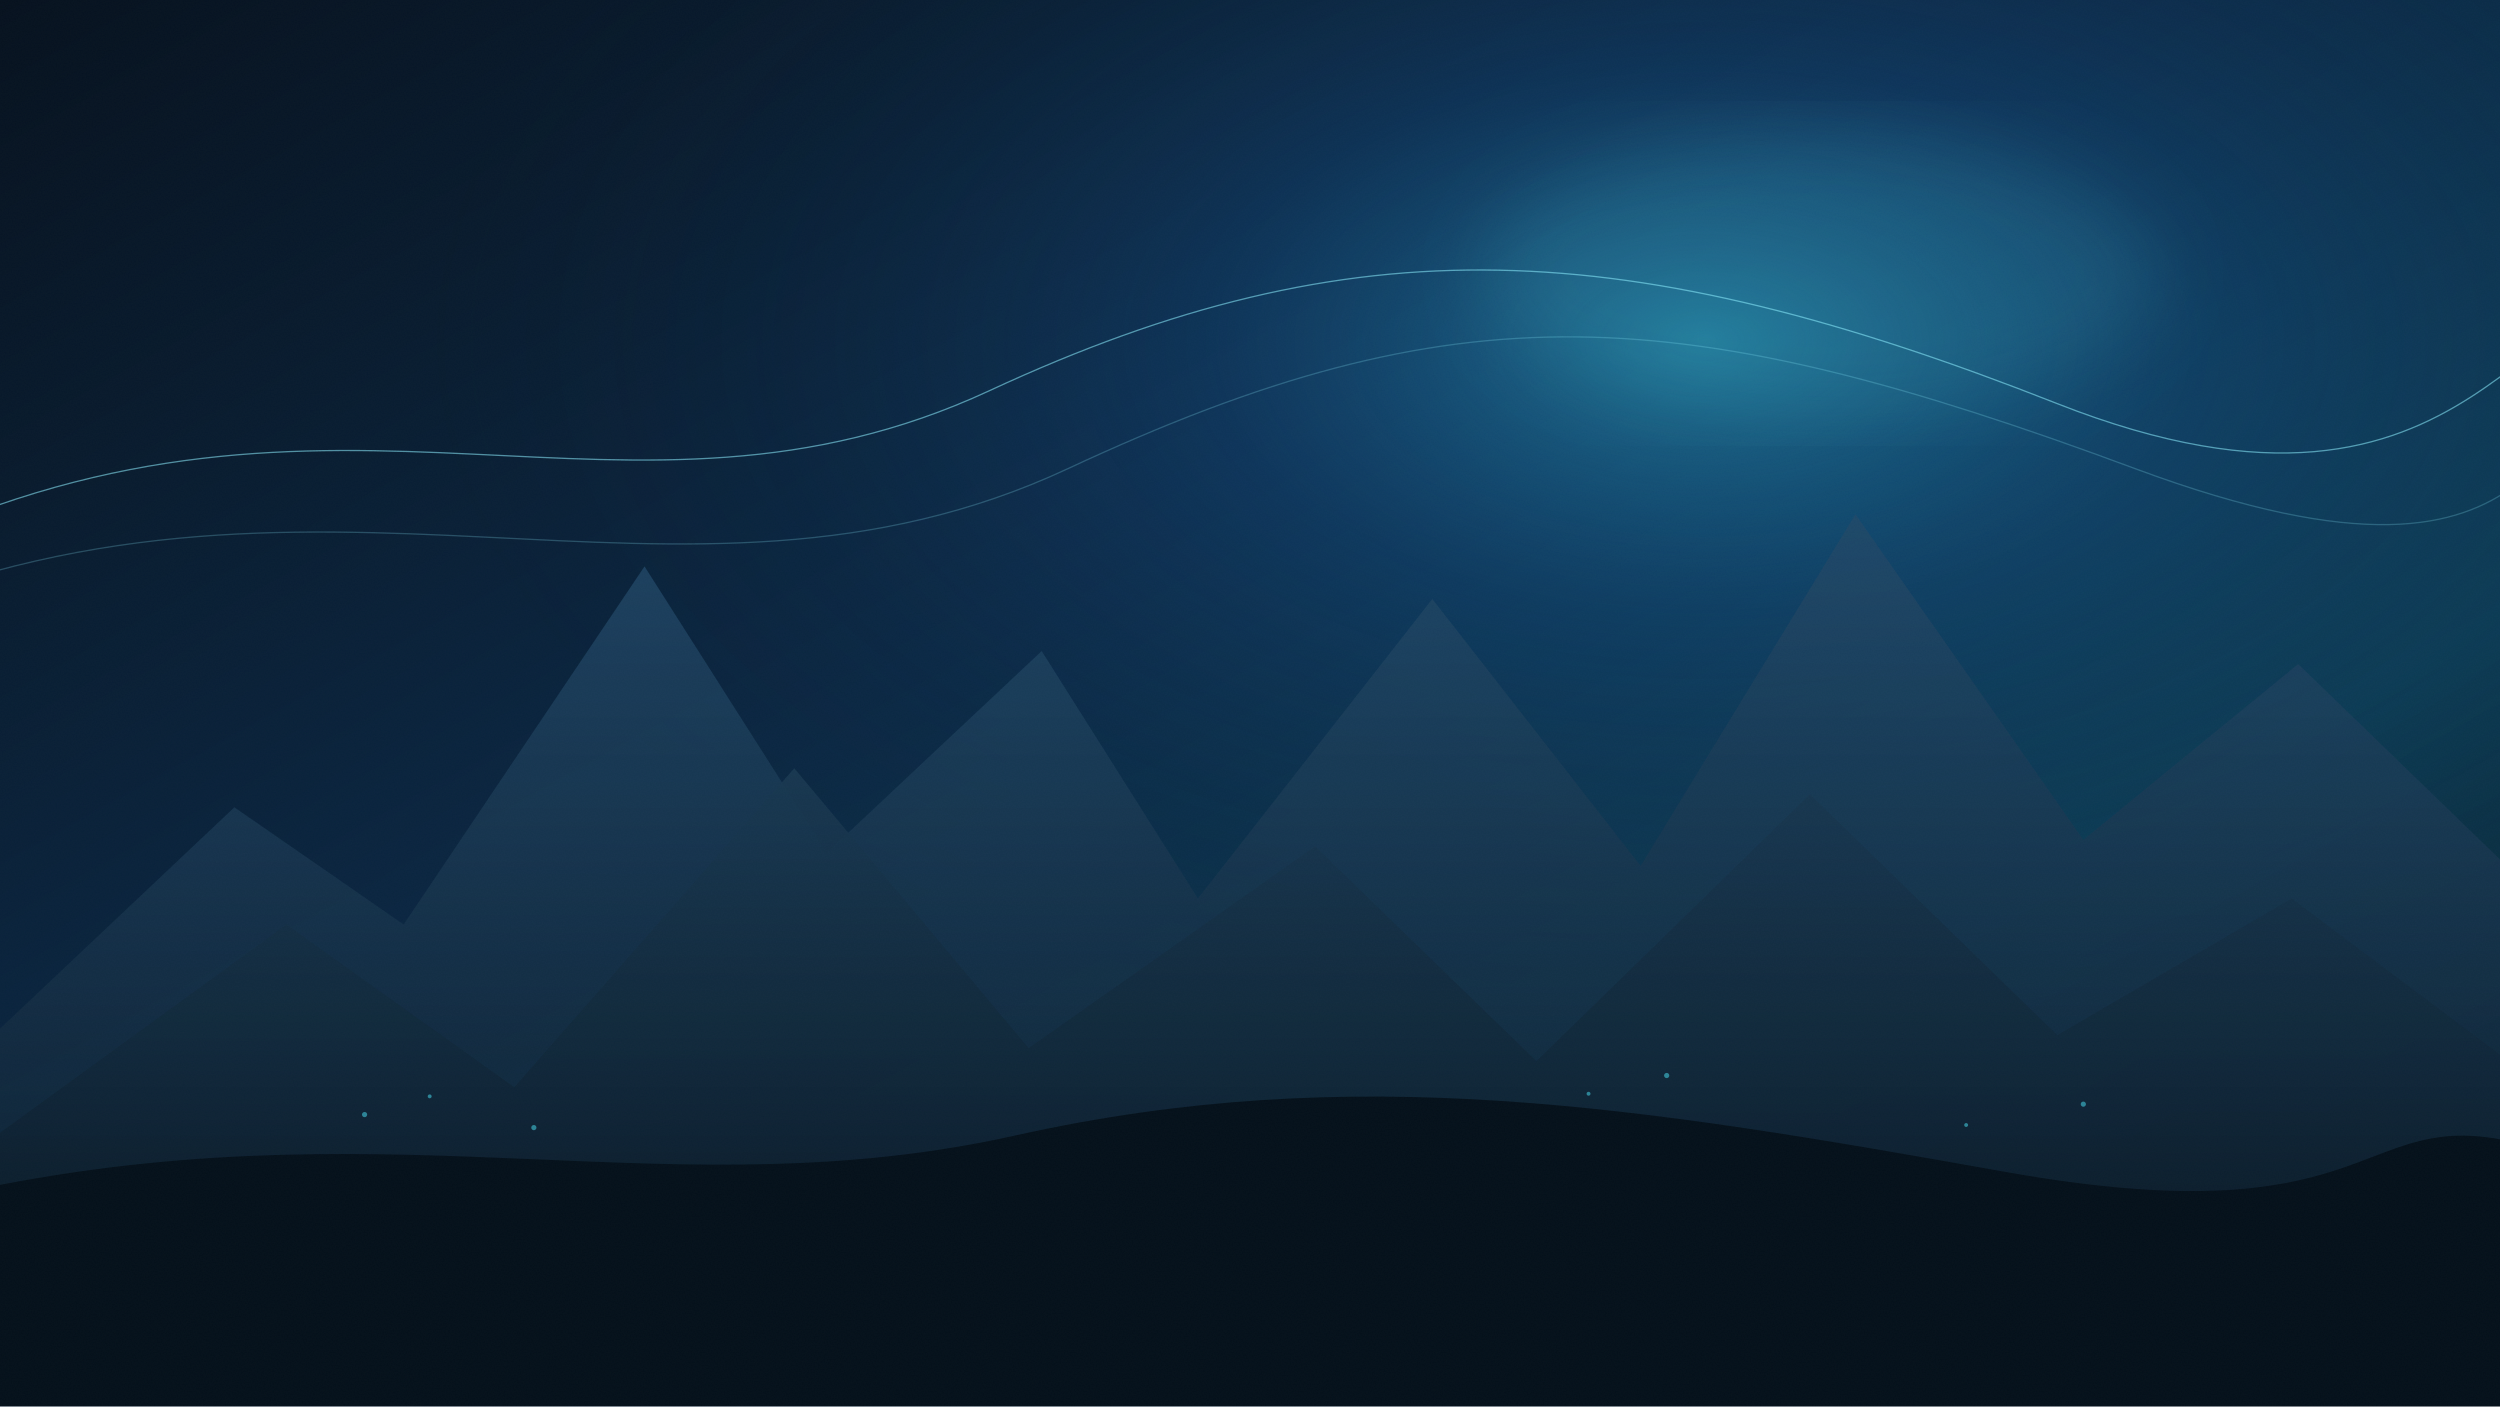
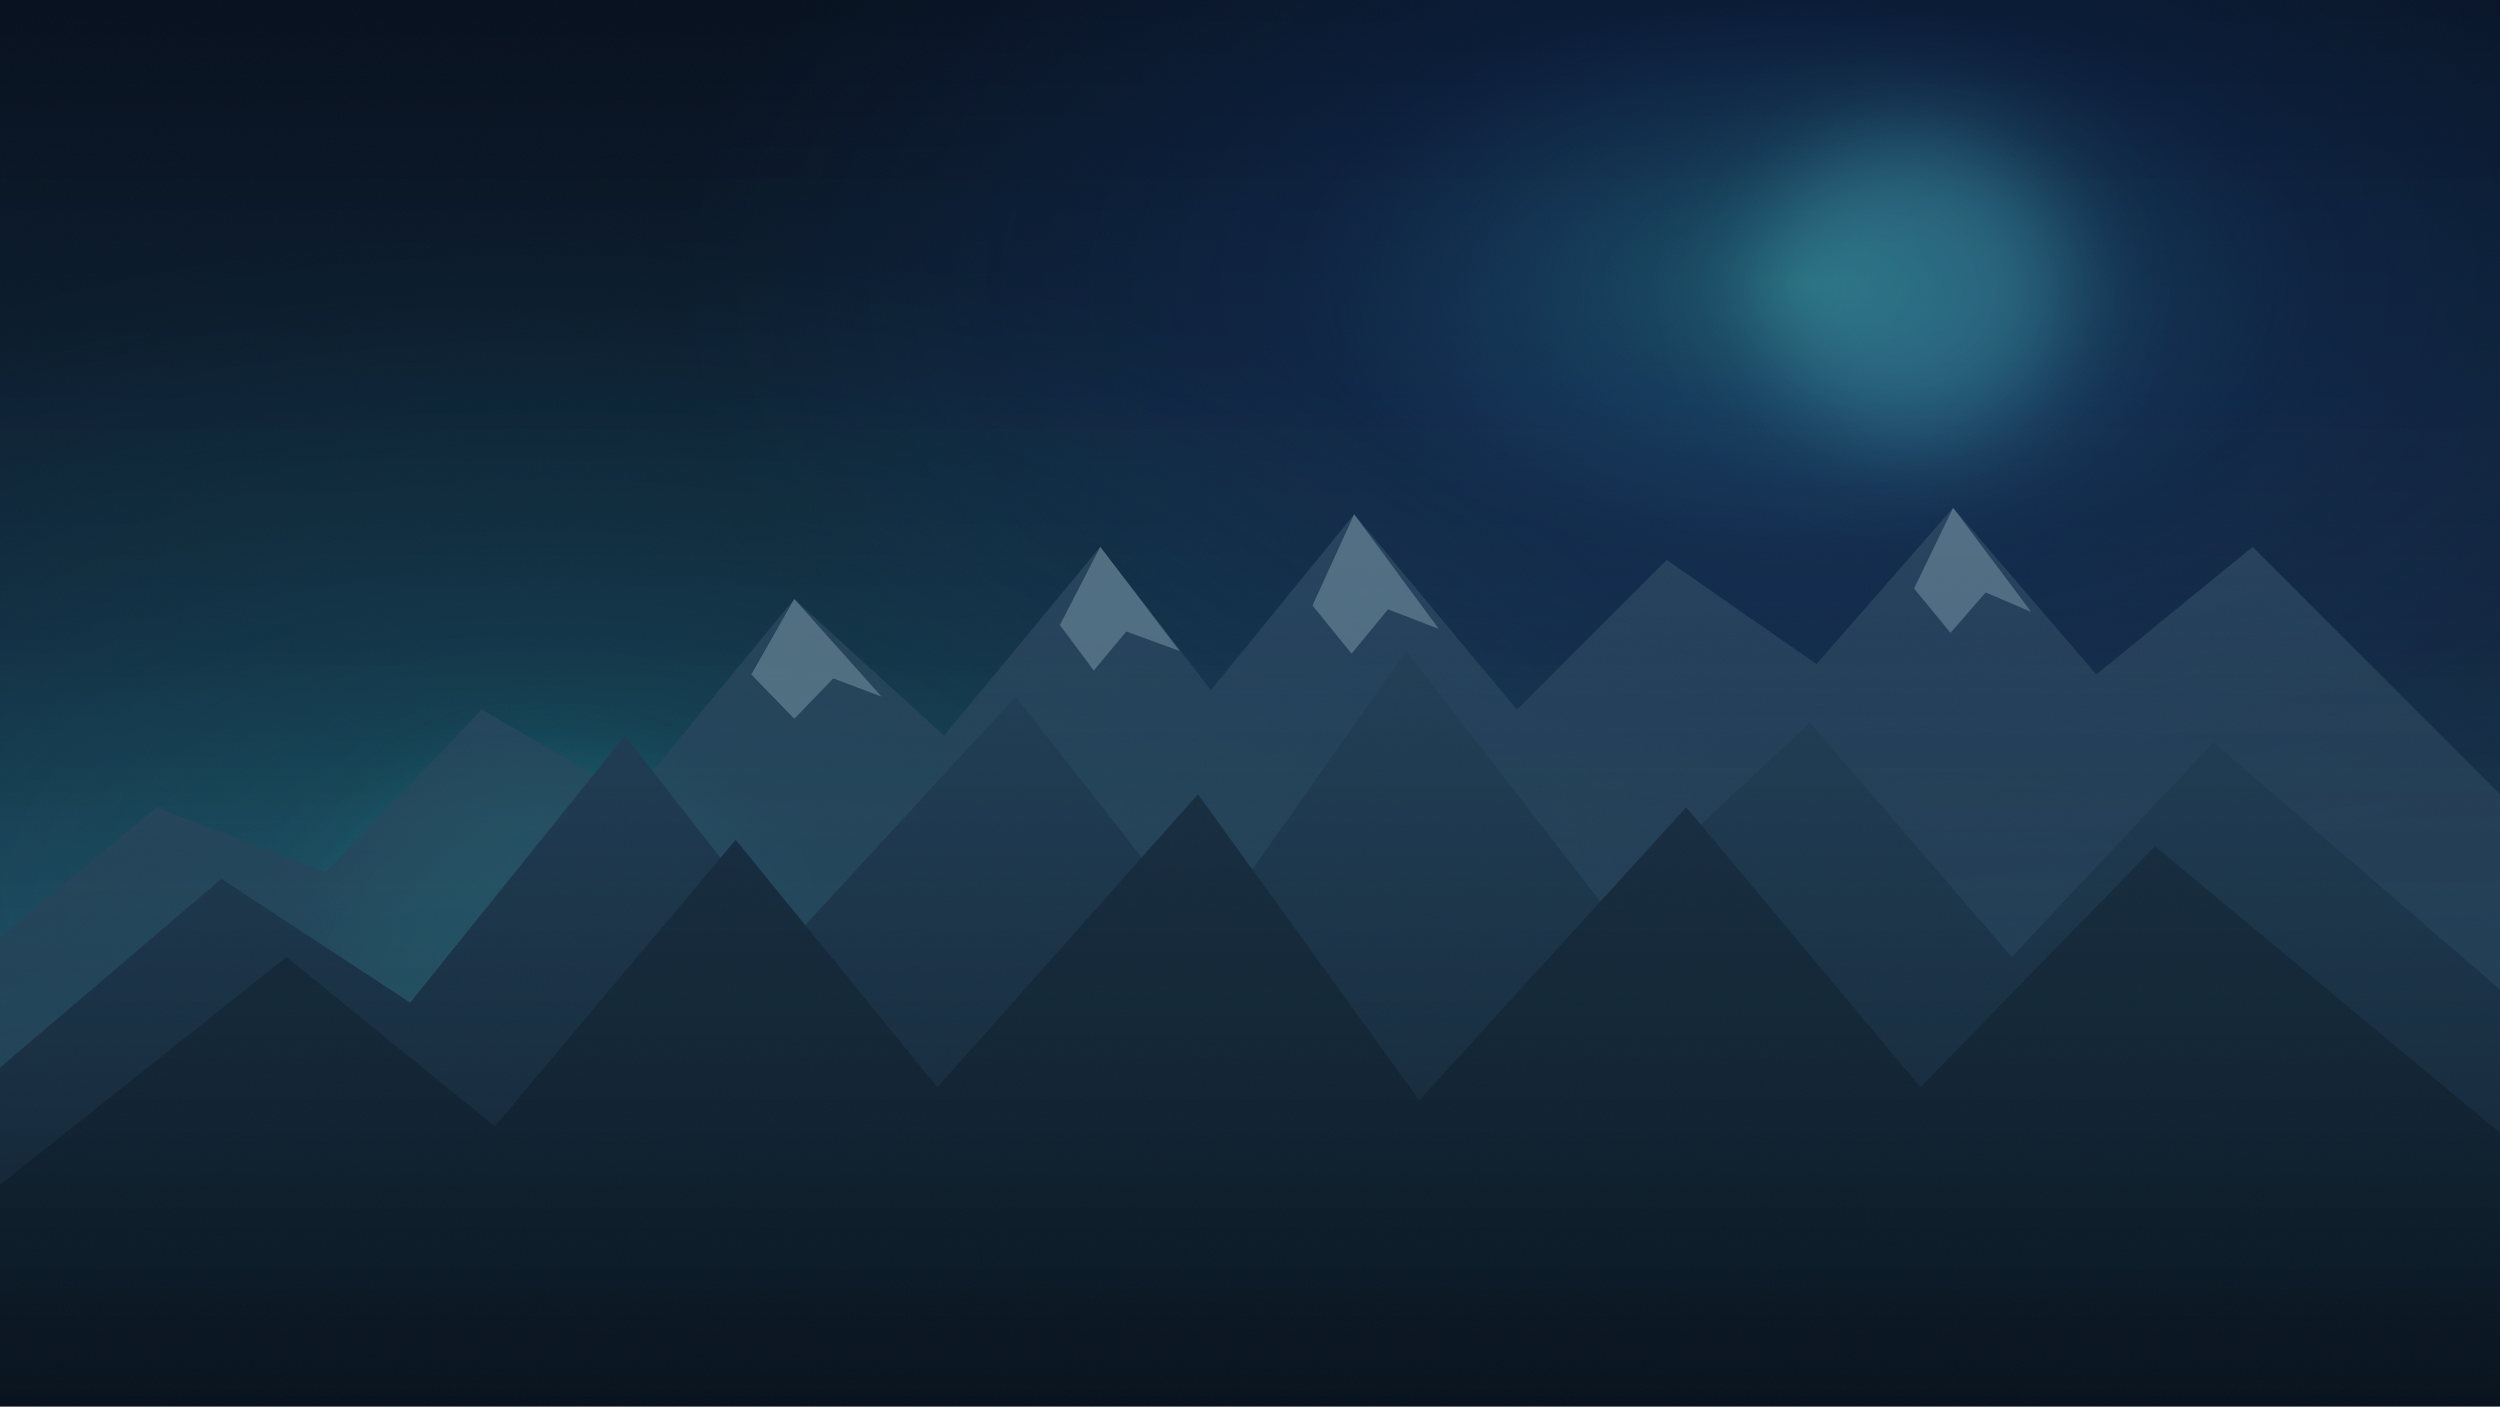
<svg xmlns="http://www.w3.org/2000/svg" viewBox="0 0 1920 1080" preserveAspectRatio="xMidYMid slice">
  <defs>
-     <linearGradient id="sky" x1="0" y1="0" x2="1" y2="1">
-       <stop offset="0" stop-color="#06111e" />
-       <stop offset="0.42" stop-color="#0a2642" />
-       <stop offset="0.72" stop-color="#0b3a52" />
-       <stop offset="1" stop-color="#061723" />
+     <linearGradient id="sky" x1="0" y1="0" x2="0" y2="1">
+       <stop offset="0" stop-color="#06101e" />
+       <stop offset="0.45" stop-color="#10243a" />
+       <stop offset="0.78" stop-color="#204861" />
+       <stop offset="1" stop-color="#0c1c2b" />
    </linearGradient>
-     <radialGradient id="glow" cx="68%" cy="24%" r="52%">
-       <stop offset="0" stop-color="#37d8ff" stop-opacity=".42" />
-       <stop offset=".38" stop-color="#1d7dce" stop-opacity=".18" />
-       <stop offset="1" stop-color="#071321" stop-opacity="0" />
+     <radialGradient id="glow1" cx="72%" cy="20%" r="45%">
+       <stop offset="0" stop-color="#46e8ff" stop-opacity=".34" />
+       <stop offset=".45" stop-color="#2576ff" stop-opacity=".12" />
+       <stop offset="1" stop-color="#2576ff" stop-opacity="0" />
    </radialGradient>
-     <linearGradient id="mount1" x1="0" y1="0" x2="0" y2="1">
-       <stop offset="0" stop-color="#204969" />
-       <stop offset="1" stop-color="#081725" />
+     <radialGradient id="glow2" cx="22%" cy="64%" r="48%">
+       <stop offset="0" stop-color="#19d8c4" stop-opacity=".18" />
+       <stop offset="1" stop-color="#19d8c4" stop-opacity="0" />
+     </radialGradient>
+     <linearGradient id="mountainFar" x1="0" y1="0" x2="0" y2="1">
+       <stop offset="0" stop-color="#375670" />
+       <stop offset="1" stop-color="#152838" />
    </linearGradient>
-     <linearGradient id="mount2" x1="0" y1="0" x2="0" y2="1">
-       <stop offset="0" stop-color="#173851" />
-       <stop offset="1" stop-color="#06111c" />
+     <linearGradient id="mountainMid" x1="0" y1="0" x2="0" y2="1">
+       <stop offset="0" stop-color="#23425a" />
+       <stop offset="1" stop-color="#0b1825" />
+     </linearGradient>
+     <linearGradient id="mountainNear" x1="0" y1="0" x2="0" y2="1">
+       <stop offset="0" stop-color="#172d3f" />
+       <stop offset="1" stop-color="#06101a" />
    </linearGradient>
    <filter id="blur">
-       <feGaussianBlur stdDeviation="28" />
+       <feGaussianBlur stdDeviation="36" />
    </filter>
    <filter id="grain">
-       <feTurbulence type="fractalNoise" baseFrequency=".9" numOctaves="2" seed="8" />
-       <feColorMatrix values="1 0 0 0 0 0 1 0 0 0 0 0 1 0 0 0 0 0 .09 0" />
+       <feTurbulence type="fractalNoise" baseFrequency=".8" numOctaves="2" seed="7" />
+       <feColorMatrix values="1 0 0 0 0 0 1 0 0 0 0 0 1 0 0 0 0 0 .08 0" />
    </filter>
  </defs>
  <rect width="1920" height="1080" fill="url(#sky)" />
-   <rect width="1920" height="1080" fill="url(#glow)" />
-   <ellipse cx="1400" cy="210" rx="260" ry="110" fill="#5feeff" opacity=".10" filter="url(#blur)" />
-   <g opacity=".55" fill="none" stroke="#8cefff" stroke-width="1">
-     <path d="M-80 420 C260 260 480 430 760 300 S1250 180 1580 310 1940 190 2050 240" />
-     <path d="M-120 480 C240 320 520 500 820 360 S1290 230 1640 360 1930 280 2050 315" opacity=".42" />
+   <rect width="1920" height="1080" fill="url(#glow1)" />
+   <rect width="1920" height="1080" fill="url(#glow2)" />
+   <g opacity=".25" filter="url(#blur)">
+     <circle cx="1470" cy="220" r="120" fill="#6df4ff" />
+     <circle cx="420" cy="760" r="160" fill="#1fd6c8" />
  </g>
-   <path d="M0 790 L180 620 310 710 495 435 635 655 800 500 920 690 1100 460 1260 665 1425 395 1600 645 1765 510 1920 660 1920 1080 0 1080Z" fill="url(#mount1)" opacity=".82" />
-   <path d="M0 870 L220 710 395 835 610 590 790 805 1010 650 1180 815 1390 610 1580 795 1760 690 1920 810 1920 1080 0 1080Z" fill="url(#mount2)" opacity=".94" />
-   <path d="M0 910 C310 850 520 930 780 872 S1260 850 1540 900 1810 855 1920 875 L1920 1080 0 1080Z" fill="#04101a" />
-   <g fill="#4cecff" opacity=".48">
-     <circle cx="280" cy="856" r="2" />
-     <circle cx="330" cy="842" r="1.5" />
-     <circle cx="410" cy="866" r="2" />
-     <circle cx="1220" cy="840" r="1.5" />
-     <circle cx="1280" cy="826" r="2" />
-     <circle cx="1510" cy="864" r="1.5" />
-     <circle cx="1600" cy="848" r="2" />
+   <path d="M0 720 L120 620 L250 670 L370 545 L485 612 L610 460 L725 565 L845 420 L930 530 L1040 395 L1165 545 L1280 430 L1395 510 L1500 390 L1610 518 L1730 420 L1920 610 L1920 1080 L0 1080 Z" fill="url(#mountainFar)" opacity=".65" />
+   <path d="M0 820 L170 675 L315 770 L480 565 L605 725 L780 535 L925 720 L1080 500 L1235 700 L1390 555 L1545 735 L1700 570 L1920 760 L1920 1080 L0 1080 Z" fill="url(#mountainMid)" />
+   <path d="M0 910 L220 735 L380 865 L565 645 L720 835 L920 610 L1090 845 L1295 620 L1475 835 L1655 650 L1920 870 L1920 1080 L0 1080 Z" fill="url(#mountainNear)" />
+   <g opacity=".28" fill="#d9f8ff">
+     <path d="M610 460 L677 535 L640 521 L610 552 L577 518 Z" />
+     <path d="M845 420 L906 500 L865 485 L840 515 L814 480 Z" />
+     <path d="M1040 395 L1105 483 L1066 468 L1038 502 L1008 465 Z" />
+     <path d="M1500 390 L1560 470 L1525 455 L1498 486 L1470 452 Z" />
  </g>
-   <rect width="1920" height="1080" filter="url(#grain)" opacity=".28" />
+   <rect width="1920" height="1080" filter="url(#grain)" opacity=".35" />
+   <rect width="1920" height="1080" fill="url(#sky)" opacity=".12" />
</svg>
